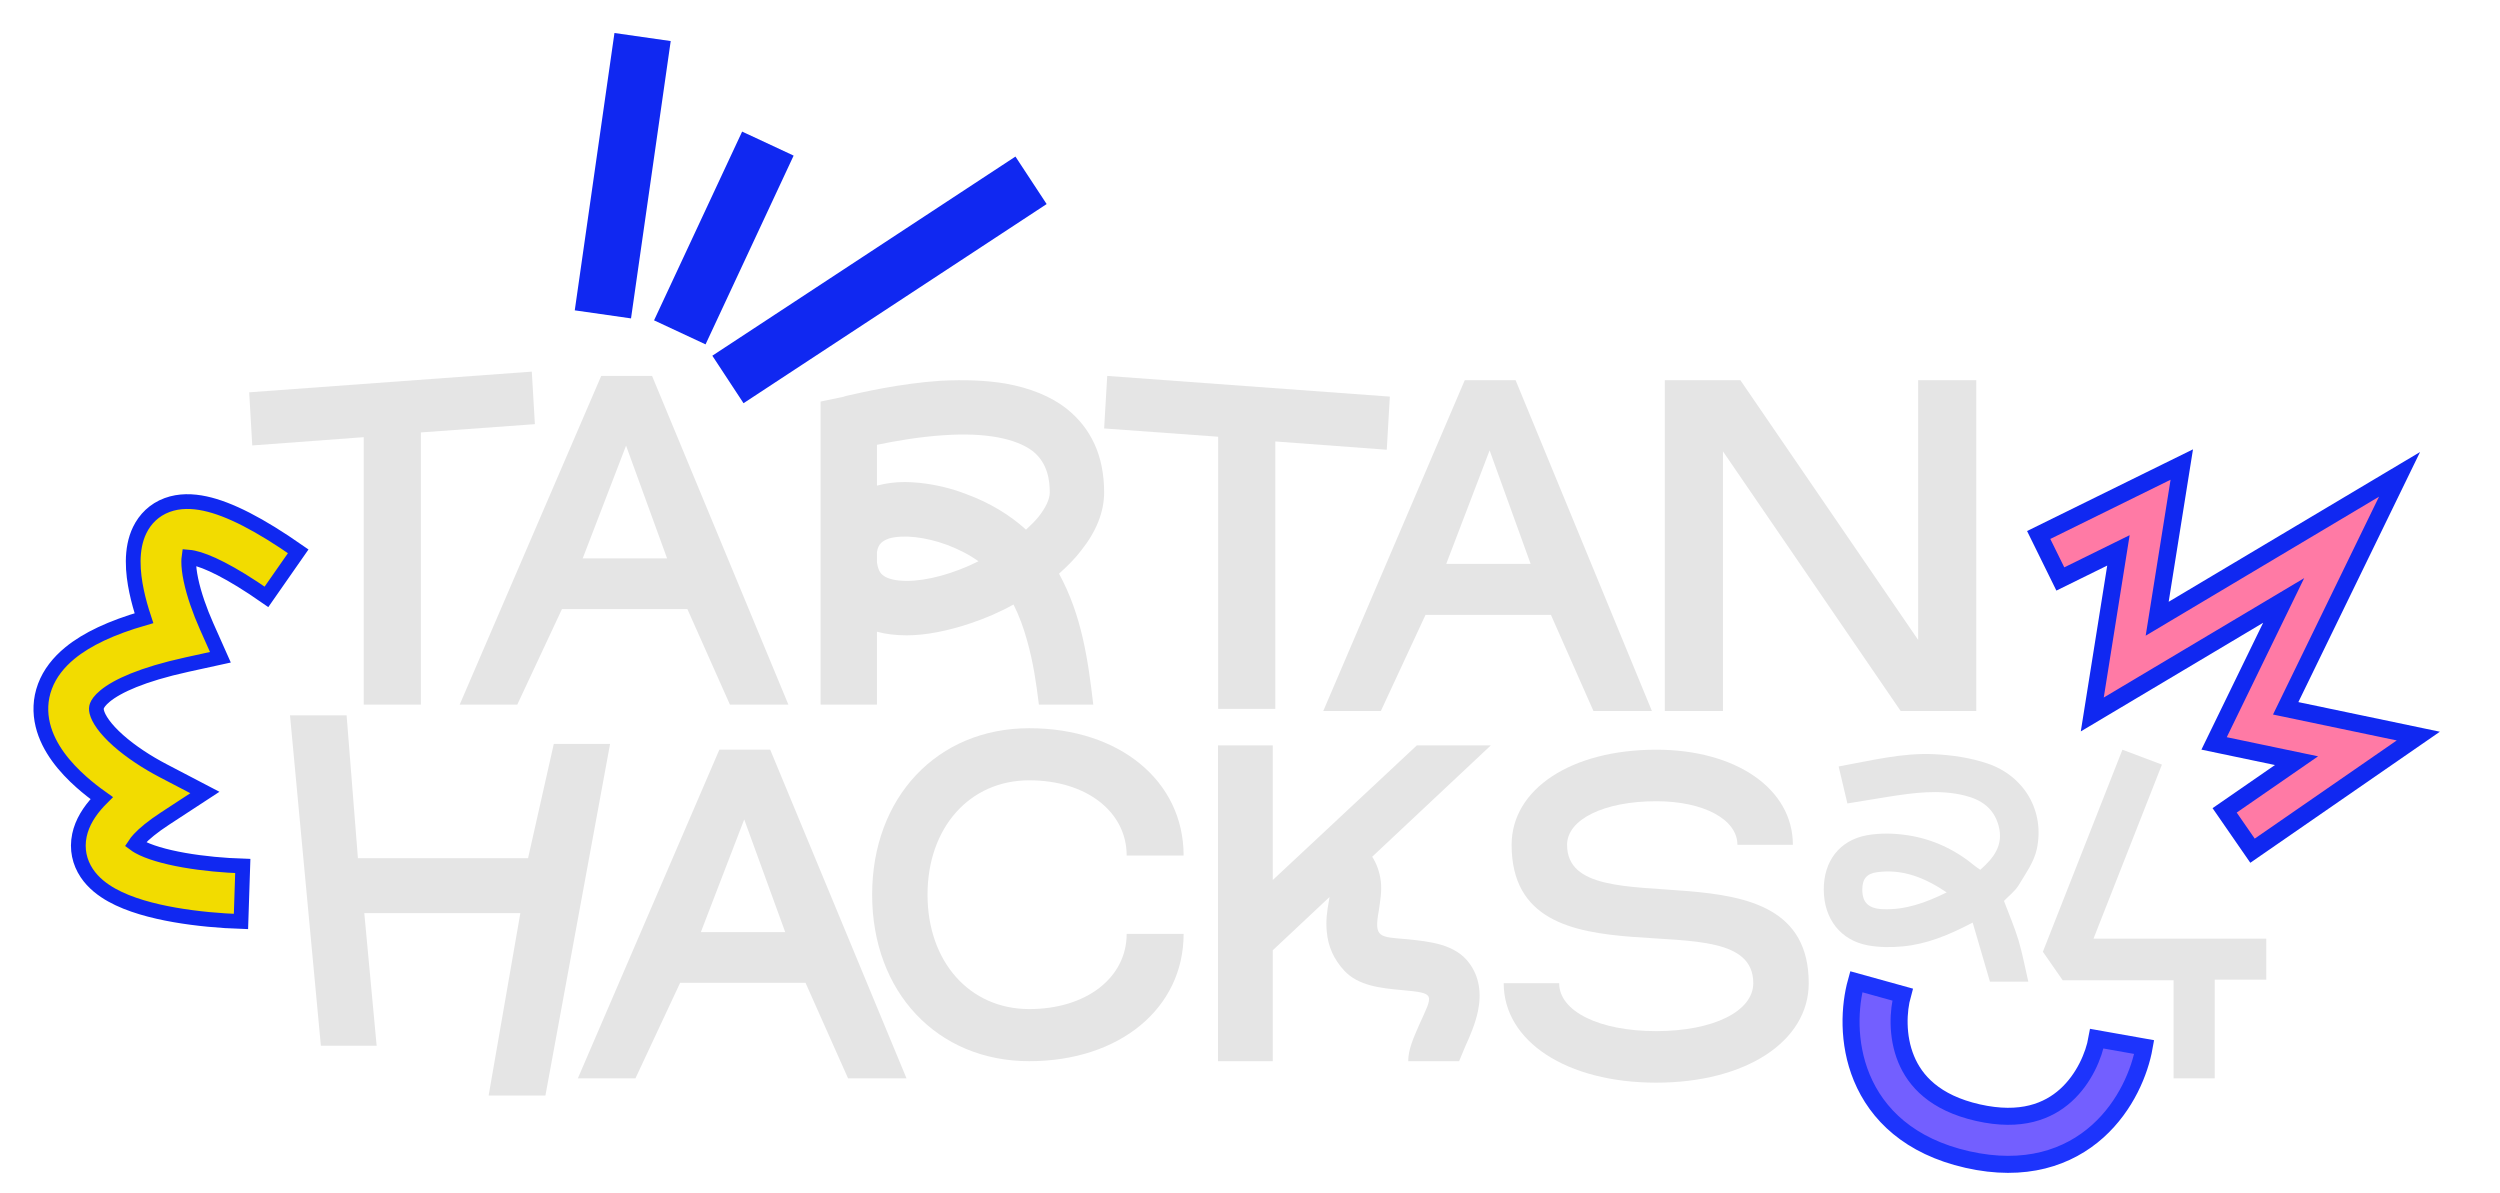
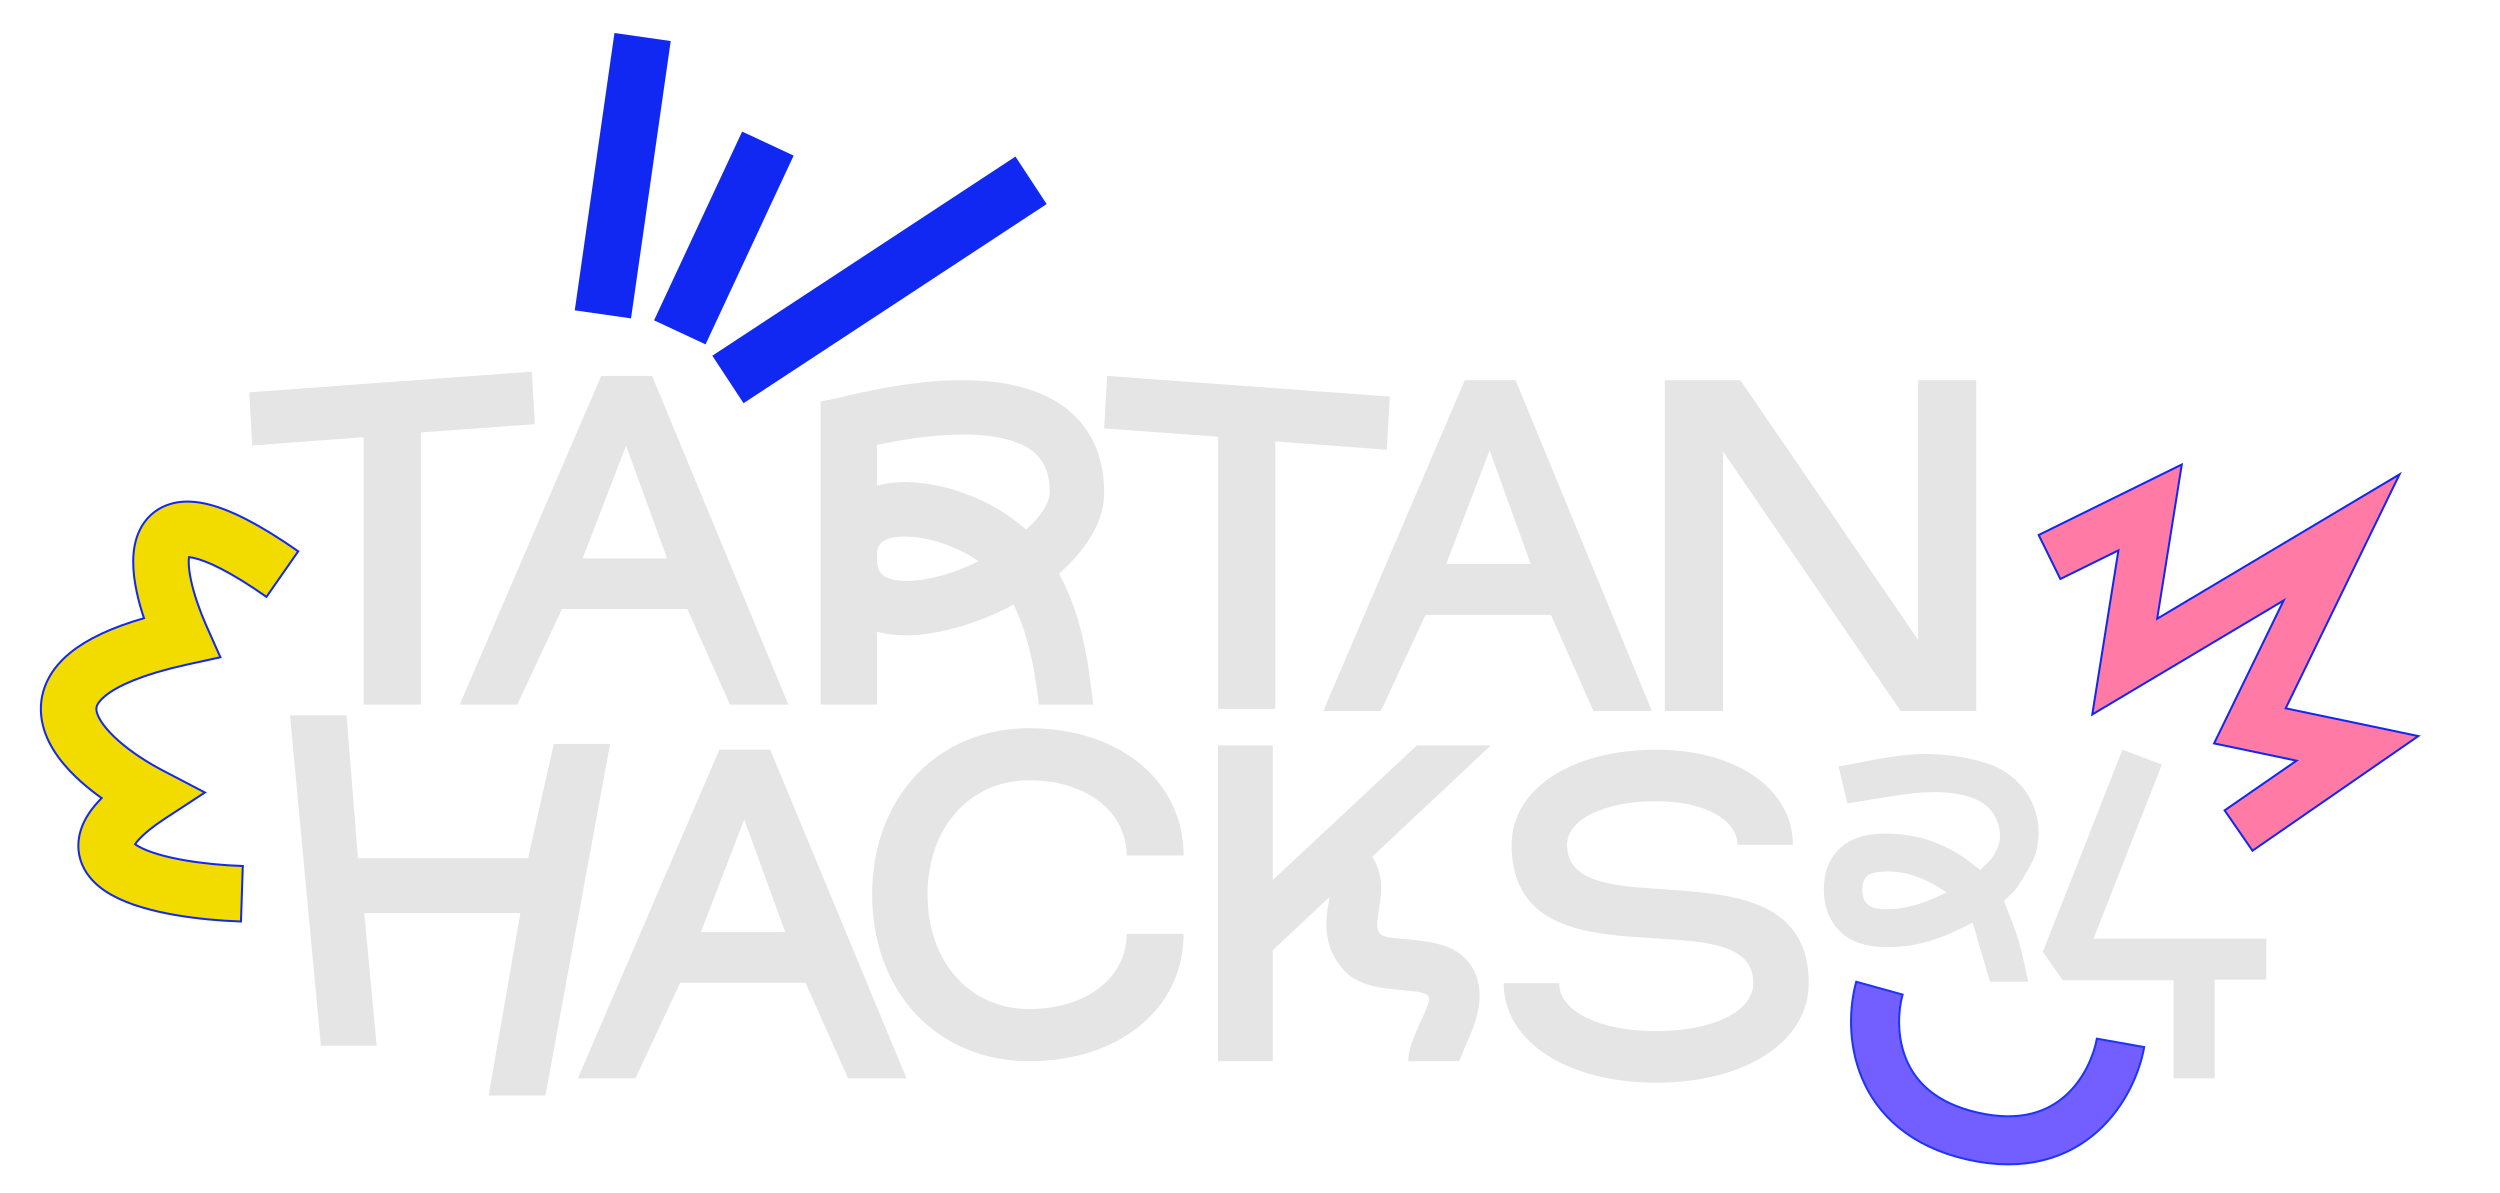
<svg xmlns="http://www.w3.org/2000/svg" width="1233" height="588" viewBox="0 0 1233 588" fill="none">
  <path d="M821.081 350.681V187.524H858.36L946.027 315.602V187.524H974.703V350.681H937.424L849.757 222.603V350.681H821.081Z" fill="#E5E5E5" />
  <path d="M816.843 533.968C772.687 533.968 741.622 513.636 741.622 484.898H768.975C768.975 498.778 788.708 508.553 816.843 508.553C844.978 508.553 864.712 498.778 864.712 484.898C864.712 440.912 745.529 490.763 745.529 416.67C745.529 389.106 775.032 369.751 816.843 369.751C856.31 369.751 884.25 389.106 884.25 416.67H856.896C856.896 404.159 840.289 395.166 816.843 395.166C791.053 395.166 772.883 404.159 772.883 416.67C772.883 459.875 892.065 411.588 892.065 484.898C892.065 513.636 860.999 533.968 816.843 533.968Z" fill="#E5E5E5" />
  <path d="M600.714 523.373V367.632H627.74V434.017L698.78 367.632H735.265L676.773 422.531C679.089 426.23 680.441 430.123 681.02 434.601C681.599 439.857 680.634 444.724 680.054 449.007C677.545 462.634 680.248 462.05 693.954 463.218C705.15 464.386 717.891 465.554 724.841 475.288C729.474 481.712 730.825 489.694 728.895 498.844C727.543 505.073 725.034 510.914 722.717 515.975L719.628 523.373H694.533C694.533 517.533 697.235 511.692 699.938 505.463C706.888 490.083 708.239 489.889 691.637 488.331C680.827 487.358 669.823 486.19 662.874 478.597C657.854 473.147 654.959 466.722 654.38 459.519C653.801 454.068 654.573 449.007 655.345 444.724L655.731 442.388L627.74 468.669V523.373H600.714Z" fill="#E5E5E5" />
  <path d="M507.629 523.373C462.298 523.373 430.141 489.371 430.141 441.265C430.141 393.159 462.298 359.157 507.629 359.157C552.185 359.157 583.762 385.238 583.762 421.945H555.672C555.672 400.307 535.719 384.852 507.629 384.852C478.184 384.852 457.455 408.228 457.455 441.265C457.455 474.301 478.184 497.678 507.629 497.678C535.719 497.678 555.672 482.222 555.672 460.584H583.762C583.762 497.292 552.185 523.373 507.629 523.373Z" fill="#E5E5E5" />
  <path d="M404.714 347.503V198.052L416.036 195.683C416.434 195.485 416.831 195.485 417.228 195.288C425.174 193.511 443.649 189.168 463.911 187.786C475.83 187.194 486.557 187.588 495.893 189.168C508.011 191.339 518.341 195.485 526.088 201.606C532.047 206.344 536.616 212.069 539.795 218.979C542.973 225.889 544.562 233.983 544.562 242.867C544.562 252.344 540.788 262.018 533.239 271.494C530.259 275.443 526.485 279.194 522.313 282.945C533.438 303.28 536.616 325.194 539.199 347.503H512.381C510.991 336.25 509.6 326.773 506.62 316.112C504.832 309.597 502.647 303.674 499.866 298.146C493.112 301.898 485.762 305.056 478.611 307.425C467.486 311.177 456.561 313.348 447.224 313.348C441.861 313.348 436.895 312.756 432.524 311.571V347.503H404.714ZM432.524 277.417C433.12 281.76 434.709 283.142 435.504 283.734C437.689 285.511 441.861 286.498 447.224 286.498C457.355 286.498 470.268 282.945 482.584 276.825C478.213 273.666 472.85 270.902 467.089 268.73C456.362 264.782 445.436 263.597 438.484 265.571C435.305 266.756 433.12 268.138 432.524 272.284V277.417ZM432.524 239.511C436.895 238.327 441.463 237.734 446.43 237.734C448.813 237.734 450.999 237.932 453.382 238.129C460.931 238.919 468.877 240.696 476.426 243.657C487.947 247.803 498.277 254.121 506.024 261.228C508.408 259.056 510.395 257.082 512.182 254.91C515.758 250.37 517.745 246.224 517.745 242.867C517.745 236.945 516.751 228.455 509.401 222.533C501.058 216.215 485.961 213.254 465.699 214.636C453.184 215.425 441.066 217.597 432.524 219.374V239.511Z" fill="#E5E5E5" />
  <path d="M339.015 300.381H277.164L255.13 347.503H226.724L296.515 185.405H321.597L388.822 347.503H359.994L339.015 300.381ZM329.003 275.386L308.774 219.789L287.386 275.386H329.003Z" fill="#E5E5E5" />
  <path d="M764.917 303.251H703.066L681.033 350.681H652.627L722.417 187.524H747.499L814.724 350.681H785.897L764.917 303.251ZM754.905 278.093L734.677 222.133L713.289 278.093H754.905Z" fill="#E5E5E5" />
  <path d="M397.285 484.727H335.434L313.401 531.849H284.995L354.785 369.751H379.867L447.092 531.849H418.264L397.285 484.727ZM387.273 459.732L367.044 404.135L345.657 459.732H387.273Z" fill="#E5E5E5" />
  <path d="M972.917 455.013C961.217 461.163 950.313 465.654 938.44 466.76C932.781 467.295 926.879 467.278 921.306 466.259C907.685 463.771 899.533 453.078 899.481 438.775C899.43 424.817 907.166 414.417 920.77 411.947C927.277 410.773 934.287 410.945 940.846 411.947C953.273 413.83 964.436 419.099 974.145 427.201C974.907 427.823 975.755 428.341 976.672 428.98C983.353 423.124 988.286 416.75 985.707 407.248C983.388 398.68 977.295 394.413 968.988 392.358C956.353 389.231 943.84 391.01 931.31 392.962C924.681 393.999 918.087 395.122 911.129 396.262C909.658 390.008 908.291 384.239 906.82 378.02C922.795 375.135 938.215 371.179 954.104 371.974C962.896 372.405 971.947 373.753 980.255 376.569C998.532 382.77 1008.55 400.183 1004.55 418.788C1003.2 425.076 999.051 430.88 995.607 436.564C993.807 439.552 990.778 441.798 988.355 444.337C990.795 450.833 993.53 457.138 995.503 463.668C997.476 470.215 998.687 476.987 1000.37 484.173H981.449C978.697 474.775 975.911 465.257 972.917 454.996V455.013ZM960.109 440.14C949.361 432.901 938.475 428.479 925.841 430.155C920.493 430.863 918.45 433.644 918.485 438.93C918.537 445.167 921.583 448.138 928.662 448.414C939.704 448.846 949.707 445.253 960.092 440.14H960.109Z" fill="#E5E5E5" />
  <path d="M1032.51 462.955H1117.73V483.16H1092.3V531.849H1072.01V483.456H1017.31C1014.04 478.744 1010.92 474.24 1007.55 469.406C1020.52 436.454 1033.56 403.346 1046.78 369.751C1053.28 372.203 1059.49 374.551 1066.26 377.107C1055.05 405.642 1043.94 433.864 1032.51 462.955Z" fill="#E5E5E5" />
  <path d="M262.285 183.287L263.805 209.195L207.582 213.275V347.503H179.391V215.611L124.418 219.691L122.897 193.486L262.285 183.287Z" fill="#E5E5E5" />
  <path d="M546.083 185.405L544.562 211.314L600.786 215.394V349.621H628.976V217.73L683.95 221.809L685.47 195.605L546.083 185.405Z" fill="#E5E5E5" />
-   <path fill-rule="evenodd" clip-rule="evenodd" d="M1183.45 233.949L1063.92 305.158L1076.05 229.11L1005.48 263.859L1016.16 285.552L1044.81 271.443L1031.91 352.377L1126.3 296.144L1091.99 366.652L1132.64 375.163L1097.19 399.673L1110.94 419.564L1192.71 363.033L1127.3 349.34L1183.45 233.949Z" fill="#FF7AA5" stroke="#1028F1" stroke-width="8.562" />
-   <path fill-rule="evenodd" clip-rule="evenodd" d="M58.355 365.263C64.675 370.866 72.691 376.048 80.351 380.05L101.049 390.862L81.504 403.642C75.19 407.771 71.133 411.185 68.667 413.844C67.675 414.913 67.039 415.754 66.635 416.367C67.075 416.692 67.677 417.091 68.49 417.545C73.184 420.168 80.997 422.521 90.837 424.247C100.393 425.924 110.747 426.824 119.741 427.117L118.848 454.483C108.852 454.157 97.184 453.159 86.106 451.216C75.312 449.322 63.879 446.333 55.134 441.447C50.731 438.987 46.076 435.536 42.797 430.619C39.243 425.291 37.725 418.815 39.178 411.931C40.523 405.559 44.16 400.003 48.592 395.225C49.09 394.688 49.606 394.152 50.14 393.617C46.689 391.164 43.329 388.532 40.191 385.75C32.114 378.589 23.872 368.999 21.109 357.548C19.65 351.499 19.744 344.976 22.176 338.496C24.572 332.114 28.901 326.656 34.518 322.052C42.906 315.177 55.001 309.517 71 304.892C69.539 300.488 68.277 295.987 67.353 291.575C65.495 282.699 64.274 270.97 68.909 261.437C71.544 256.02 76.028 251.437 82.458 249.068C88.491 246.845 94.952 247.041 101.102 248.359C113.125 250.937 128.226 258.751 147.084 271.904L131.42 294.361C113.269 281.701 101.853 276.523 95.362 275.131C94.459 274.938 93.752 274.84 93.214 274.794C93.136 275.359 93.082 276.073 93.076 276.949C93.058 279.319 93.397 282.354 94.152 285.963C95.667 293.195 98.575 301.414 101.868 308.815L108.698 324.159L92.292 327.755C69.851 332.672 57.761 338.404 51.875 343.228C49.099 345.504 48.15 347.213 47.81 348.118C47.507 348.925 47.408 349.81 47.726 351.126C48.517 354.404 51.706 359.368 58.355 365.263Z" fill="#F2DC00" stroke="#1028F1" stroke-width="7.271" />
-   <path fill-rule="evenodd" clip-rule="evenodd" d="M1018.8 540.272C1027.96 532.03 1032.75 520.335 1034.18 512.274L1057.52 516.417C1055.39 528.39 1048.61 545.333 1034.65 557.895C1020.08 570.996 998.751 578.336 970.273 571.876C941.795 565.415 925.721 549.59 918.233 531.485C911.054 514.126 912.253 495.917 915.502 484.199L938.342 490.532C936.155 498.421 935.426 511.037 940.136 522.427C944.538 533.07 954.169 543.918 975.517 548.761C996.865 553.604 1010.23 547.974 1018.8 540.272Z" fill="#735FFF" stroke="#1D34FC" stroke-width="8.393" />
-   <path fill-rule="evenodd" clip-rule="evenodd" d="M283.473 153.064L303.048 16.278L330.794 20.249L311.219 157.035L283.473 153.064Z" fill="#1028F1" />
-   <path fill-rule="evenodd" clip-rule="evenodd" d="M322.577 157.993L366.018 64.903L391.417 76.755L347.977 169.846L322.577 157.993Z" fill="#1028F1" />
-   <path fill-rule="evenodd" clip-rule="evenodd" d="M351.318 175.437L500.815 77.217L516.205 100.642L366.708 198.862L351.318 175.437Z" fill="#1028F1" />
+   <path fillRule="evenodd" clipRule="evenodd" d="M1183.45 233.949L1063.92 305.158L1076.05 229.11L1005.48 263.859L1016.16 285.552L1044.81 271.443L1031.91 352.377L1126.3 296.144L1091.99 366.652L1132.64 375.163L1097.19 399.673L1110.94 419.564L1192.71 363.033L1127.3 349.34L1183.45 233.949Z" fill="#FF7AA5" stroke="#1028F1" strokeWidth="8.562" />
+   <path fillRule="evenodd" clipRule="evenodd" d="M58.355 365.263C64.675 370.866 72.691 376.048 80.351 380.05L101.049 390.862L81.504 403.642C75.19 407.771 71.133 411.185 68.667 413.844C67.675 414.913 67.039 415.754 66.635 416.367C67.075 416.692 67.677 417.091 68.49 417.545C73.184 420.168 80.997 422.521 90.837 424.247C100.393 425.924 110.747 426.824 119.741 427.117L118.848 454.483C108.852 454.157 97.184 453.159 86.106 451.216C75.312 449.322 63.879 446.333 55.134 441.447C50.731 438.987 46.076 435.536 42.797 430.619C39.243 425.291 37.725 418.815 39.178 411.931C40.523 405.559 44.16 400.003 48.592 395.225C49.09 394.688 49.606 394.152 50.14 393.617C46.689 391.164 43.329 388.532 40.191 385.75C32.114 378.589 23.872 368.999 21.109 357.548C19.65 351.499 19.744 344.976 22.176 338.496C24.572 332.114 28.901 326.656 34.518 322.052C42.906 315.177 55.001 309.517 71 304.892C69.539 300.488 68.277 295.987 67.353 291.575C65.495 282.699 64.274 270.97 68.909 261.437C71.544 256.02 76.028 251.437 82.458 249.068C88.491 246.845 94.952 247.041 101.102 248.359C113.125 250.937 128.226 258.751 147.084 271.904L131.42 294.361C113.269 281.701 101.853 276.523 95.362 275.131C94.459 274.938 93.752 274.84 93.214 274.794C93.136 275.359 93.082 276.073 93.076 276.949C93.058 279.319 93.397 282.354 94.152 285.963C95.667 293.195 98.575 301.414 101.868 308.815L108.698 324.159L92.292 327.755C69.851 332.672 57.761 338.404 51.875 343.228C49.099 345.504 48.15 347.213 47.81 348.118C47.507 348.925 47.408 349.81 47.726 351.126C48.517 354.404 51.706 359.368 58.355 365.263Z" fill="#F2DC00" stroke="#1028F1" strokeWidth="7.271" />
+   <path fillRule="evenodd" clipRule="evenodd" d="M1018.8 540.272C1027.96 532.03 1032.75 520.335 1034.18 512.274L1057.52 516.417C1055.39 528.39 1048.61 545.333 1034.65 557.895C1020.08 570.996 998.751 578.336 970.273 571.876C941.795 565.415 925.721 549.59 918.233 531.485C911.054 514.126 912.253 495.917 915.502 484.199L938.342 490.532C936.155 498.421 935.426 511.037 940.136 522.427C944.538 533.07 954.169 543.918 975.517 548.761C996.865 553.604 1010.23 547.974 1018.8 540.272Z" fill="#735FFF" stroke="#1D34FC" strokeWidth="8.393" />
+   <path fillRule="evenodd" clipRule="evenodd" d="M283.473 153.064L303.048 16.278L330.794 20.249L311.219 157.035L283.473 153.064Z" fill="#1028F1" />
+   <path fillRule="evenodd" clipRule="evenodd" d="M322.577 157.993L366.018 64.903L391.417 76.755L347.977 169.846L322.577 157.993Z" fill="#1028F1" />
+   <path fillRule="evenodd" clipRule="evenodd" d="M351.318 175.437L500.815 77.217L516.205 100.642L366.708 198.862L351.318 175.437Z" fill="#1028F1" />
  <path d="M158.255 515.768H185.762L179.671 450.352H256.637L240.991 540.324H268.998L300.887 366.909H273.129L260.44 423.257H176.526L170.943 352.8H143.027L158.255 515.768Z" fill="#E5E5E5" />
</svg>
